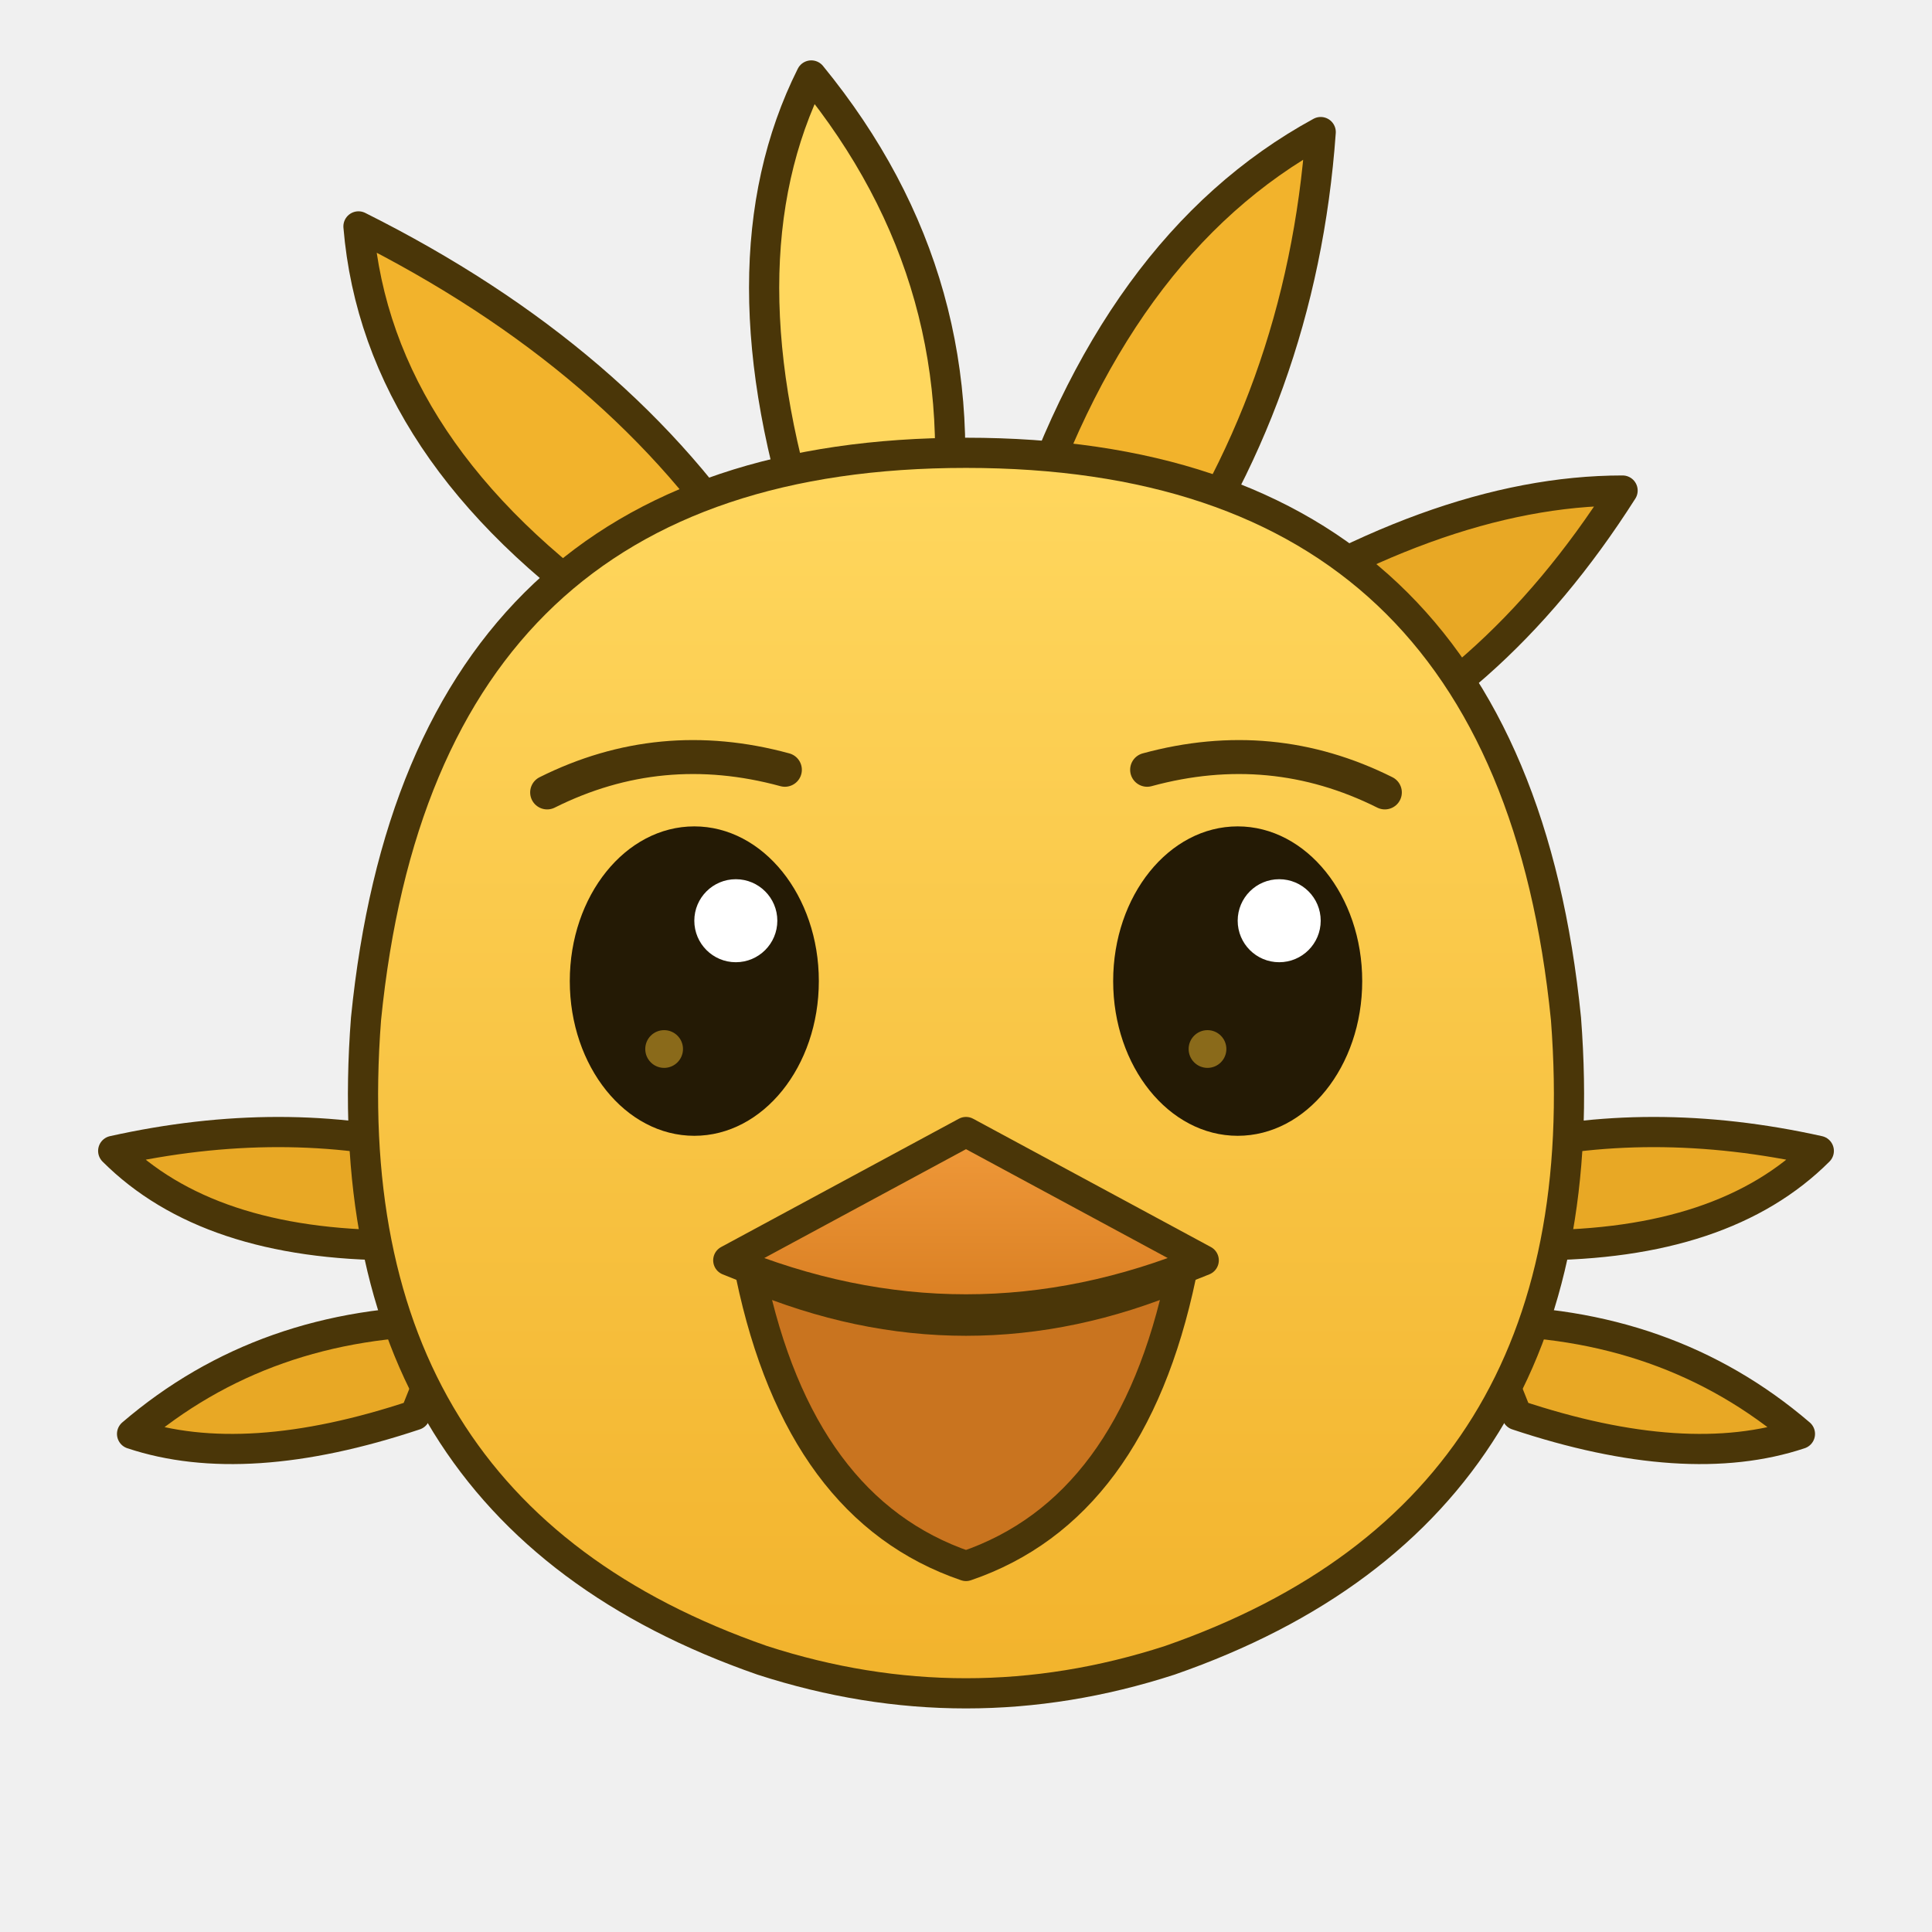
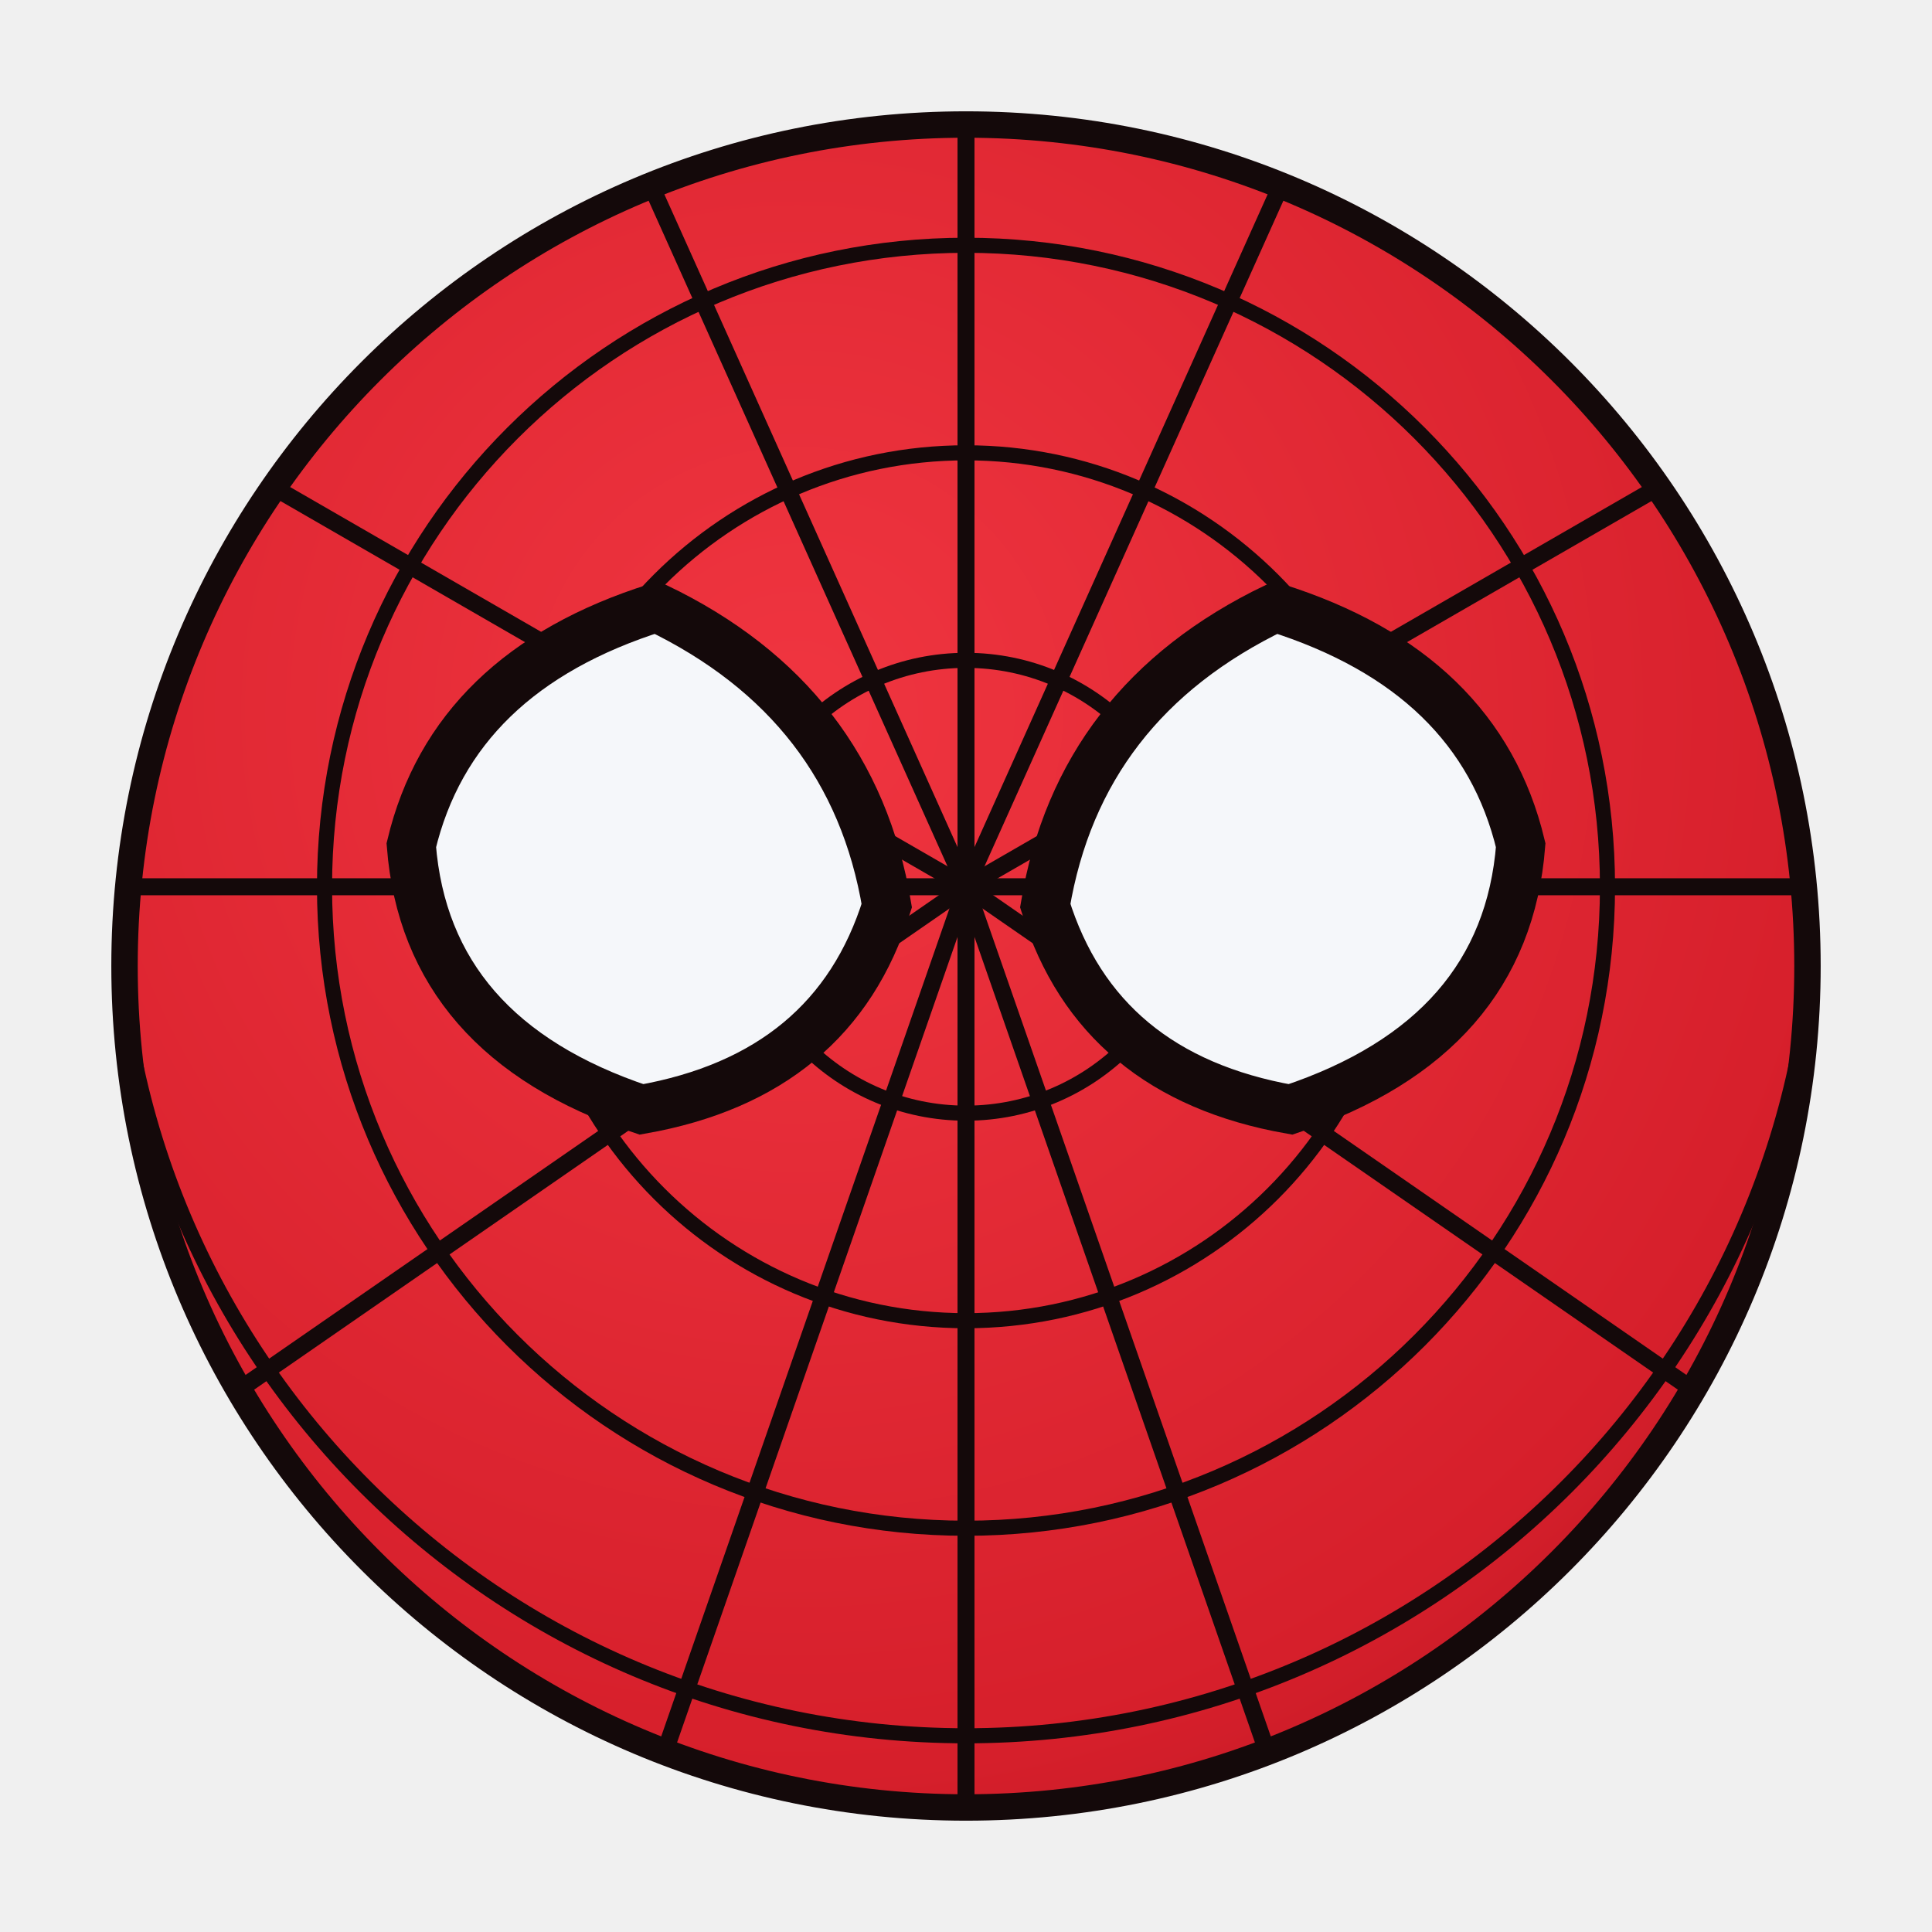
<svg xmlns="http://www.w3.org/2000/svg" width="1024" height="1024" viewBox="0 0 1024 1024">
  <defs>
-     <linearGradient id="head" x1="0" y1="0" x2="0" y2="1">
-       <stop offset="0" stop-color="#ffd75e" />
-       <stop offset="1" stop-color="#f2b32c" />
-     </linearGradient>
-     <linearGradient id="beakTop" x1="0" y1="0" x2="0" y2="1">
-       <stop offset="0" stop-color="#f09a3a" />
-       <stop offset="1" stop-color="#d97e22" />
-     </linearGradient>
+     <radialGradient id="red" cx="0.4" cy="0.35" r="0.9">
+       <stop offset="0" stop-color="#f03540" />
+       <stop offset="0.7" stop-color="#d61f2b" />
+       <stop offset="1" stop-color="#a8121d" />
+     </radialGradient>
+     <clipPath id="face">
+       <circle cx="512" cy="512" r="446" />
+     </clipPath>
  </defs>
-   <g stroke="#4a3608" stroke-width="16" stroke-linejoin="round">
-     <path d="M 330 330 Q 200 240 190 120 Q 330 190 400 300 Z" fill="#f2b32c" />
-     <path d="M 430 290 Q 380 140 430 40 Q 520 150 500 290 Z" fill="#ffd75e" />
-     <path d="M 540 290 Q 590 130 700 70 Q 690 210 610 320 Z" fill="#f2b32c" />
-     <path d="M 640 340 Q 760 260 860 260 Q 790 370 690 410 Z" fill="#e8a825" />
-     <path d="M 210 660 Q 110 660 60 610 Q 150 590 230 610 Z" fill="#e8a825" />
-     <path d="M 220 750 Q 130 780 70 760 Q 140 700 240 700 Z" fill="#e8a825" />
-     <path d="M 814 660 Q 914 660 964 610 Q 874 590 794 610 Z" fill="#e8a825" />
-     <path d="M 804 750 Q 894 780 954 760 Q 884 700 784 700 Z" fill="#e8a825" />
-     <path d="M 512 240 Q 800 240 830 540 Q 850 800 620 880 Q 512 915 404 880 Q 174 800 194 540 Q 224 240 512 240 Z" fill="url(#head)" />
-     <path d="M 512 600 L 386 668 Q 512 720 638 668 Z" fill="url(#beakTop)" />
-     <path d="M 398 676 Q 512 724 626 676 Q 600 800 512 830 Q 424 800 398 676 Z" fill="#c9741f" />
+   <circle cx="512" cy="512" r="446" fill="url(#red)" />
+   <g clip-path="url(#face)" stroke="#14090a" fill="none">
+     <g stroke-width="9">
+       <path d="M 512 470 L 512 -20" />
+       <path d="M 512 470 L 750 -60" />
+       <path d="M 512 470 L 274 -60" />
+       <path d="M 512 470 L 980 200" />
+       <path d="M 512 470 L 44 200" />
+       <path d="M 512 470 L 1030 470" />
+       <path d="M 512 470 L -6 470" />
+       <path d="M 512 470 L 960 780" />
+       <path d="M 512 470 L 64 780" />
+       <path d="M 512 470 L 700 1010" />
+       <path d="M 512 470 L 324 1010" />
+       <path d="M 512 470 L 512 1030" />
+     </g>
+     <g stroke-width="8">
+       <circle cx="512" cy="470" r="120" />
+       <circle cx="512" cy="470" r="230" />
+       <circle cx="512" cy="470" r="340" />
+       <circle cx="512" cy="470" r="450" />
+       <circle cx="512" cy="470" r="560" />
+     </g>
  </g>
+   <circle cx="512" cy="512" r="446" fill="none" stroke="#14090a" stroke-width="14" />
  <g>
-     <ellipse cx="368" cy="520" rx="66" ry="82" fill="#241a05" />
-     <ellipse cx="656" cy="520" rx="66" ry="82" fill="#241a05" />
-     <circle cx="390" cy="488" r="22" fill="#ffffff" />
-     <circle cx="678" cy="488" r="22" fill="#ffffff" />
-     <circle cx="352" cy="556" r="10" fill="#8a6a1a" />
-     <circle cx="640" cy="556" r="10" fill="#8a6a1a" />
+     <path d="M 470 480 Q 452 372 348 322 Q 240 356 218 448 Q 226 550 340 588 Q 442 570 470 480 Z" fill="#f5f7fa" stroke="#14090a" stroke-width="26" />
+     <path d="M 554 480 Q 572 372 676 322 Q 784 356 806 448 Q 798 550 684 588 Q 582 570 554 480 Z" fill="#f5f7fa" stroke="#14090a" stroke-width="26" />
  </g>
-   <path d="M 290 420 Q 350 390 416 408" stroke="#4a3608" stroke-width="18" fill="none" stroke-linecap="round" />
-   <path d="M 734 420 Q 674 390 608 408" stroke="#4a3608" stroke-width="18" fill="none" stroke-linecap="round" />
</svg>
